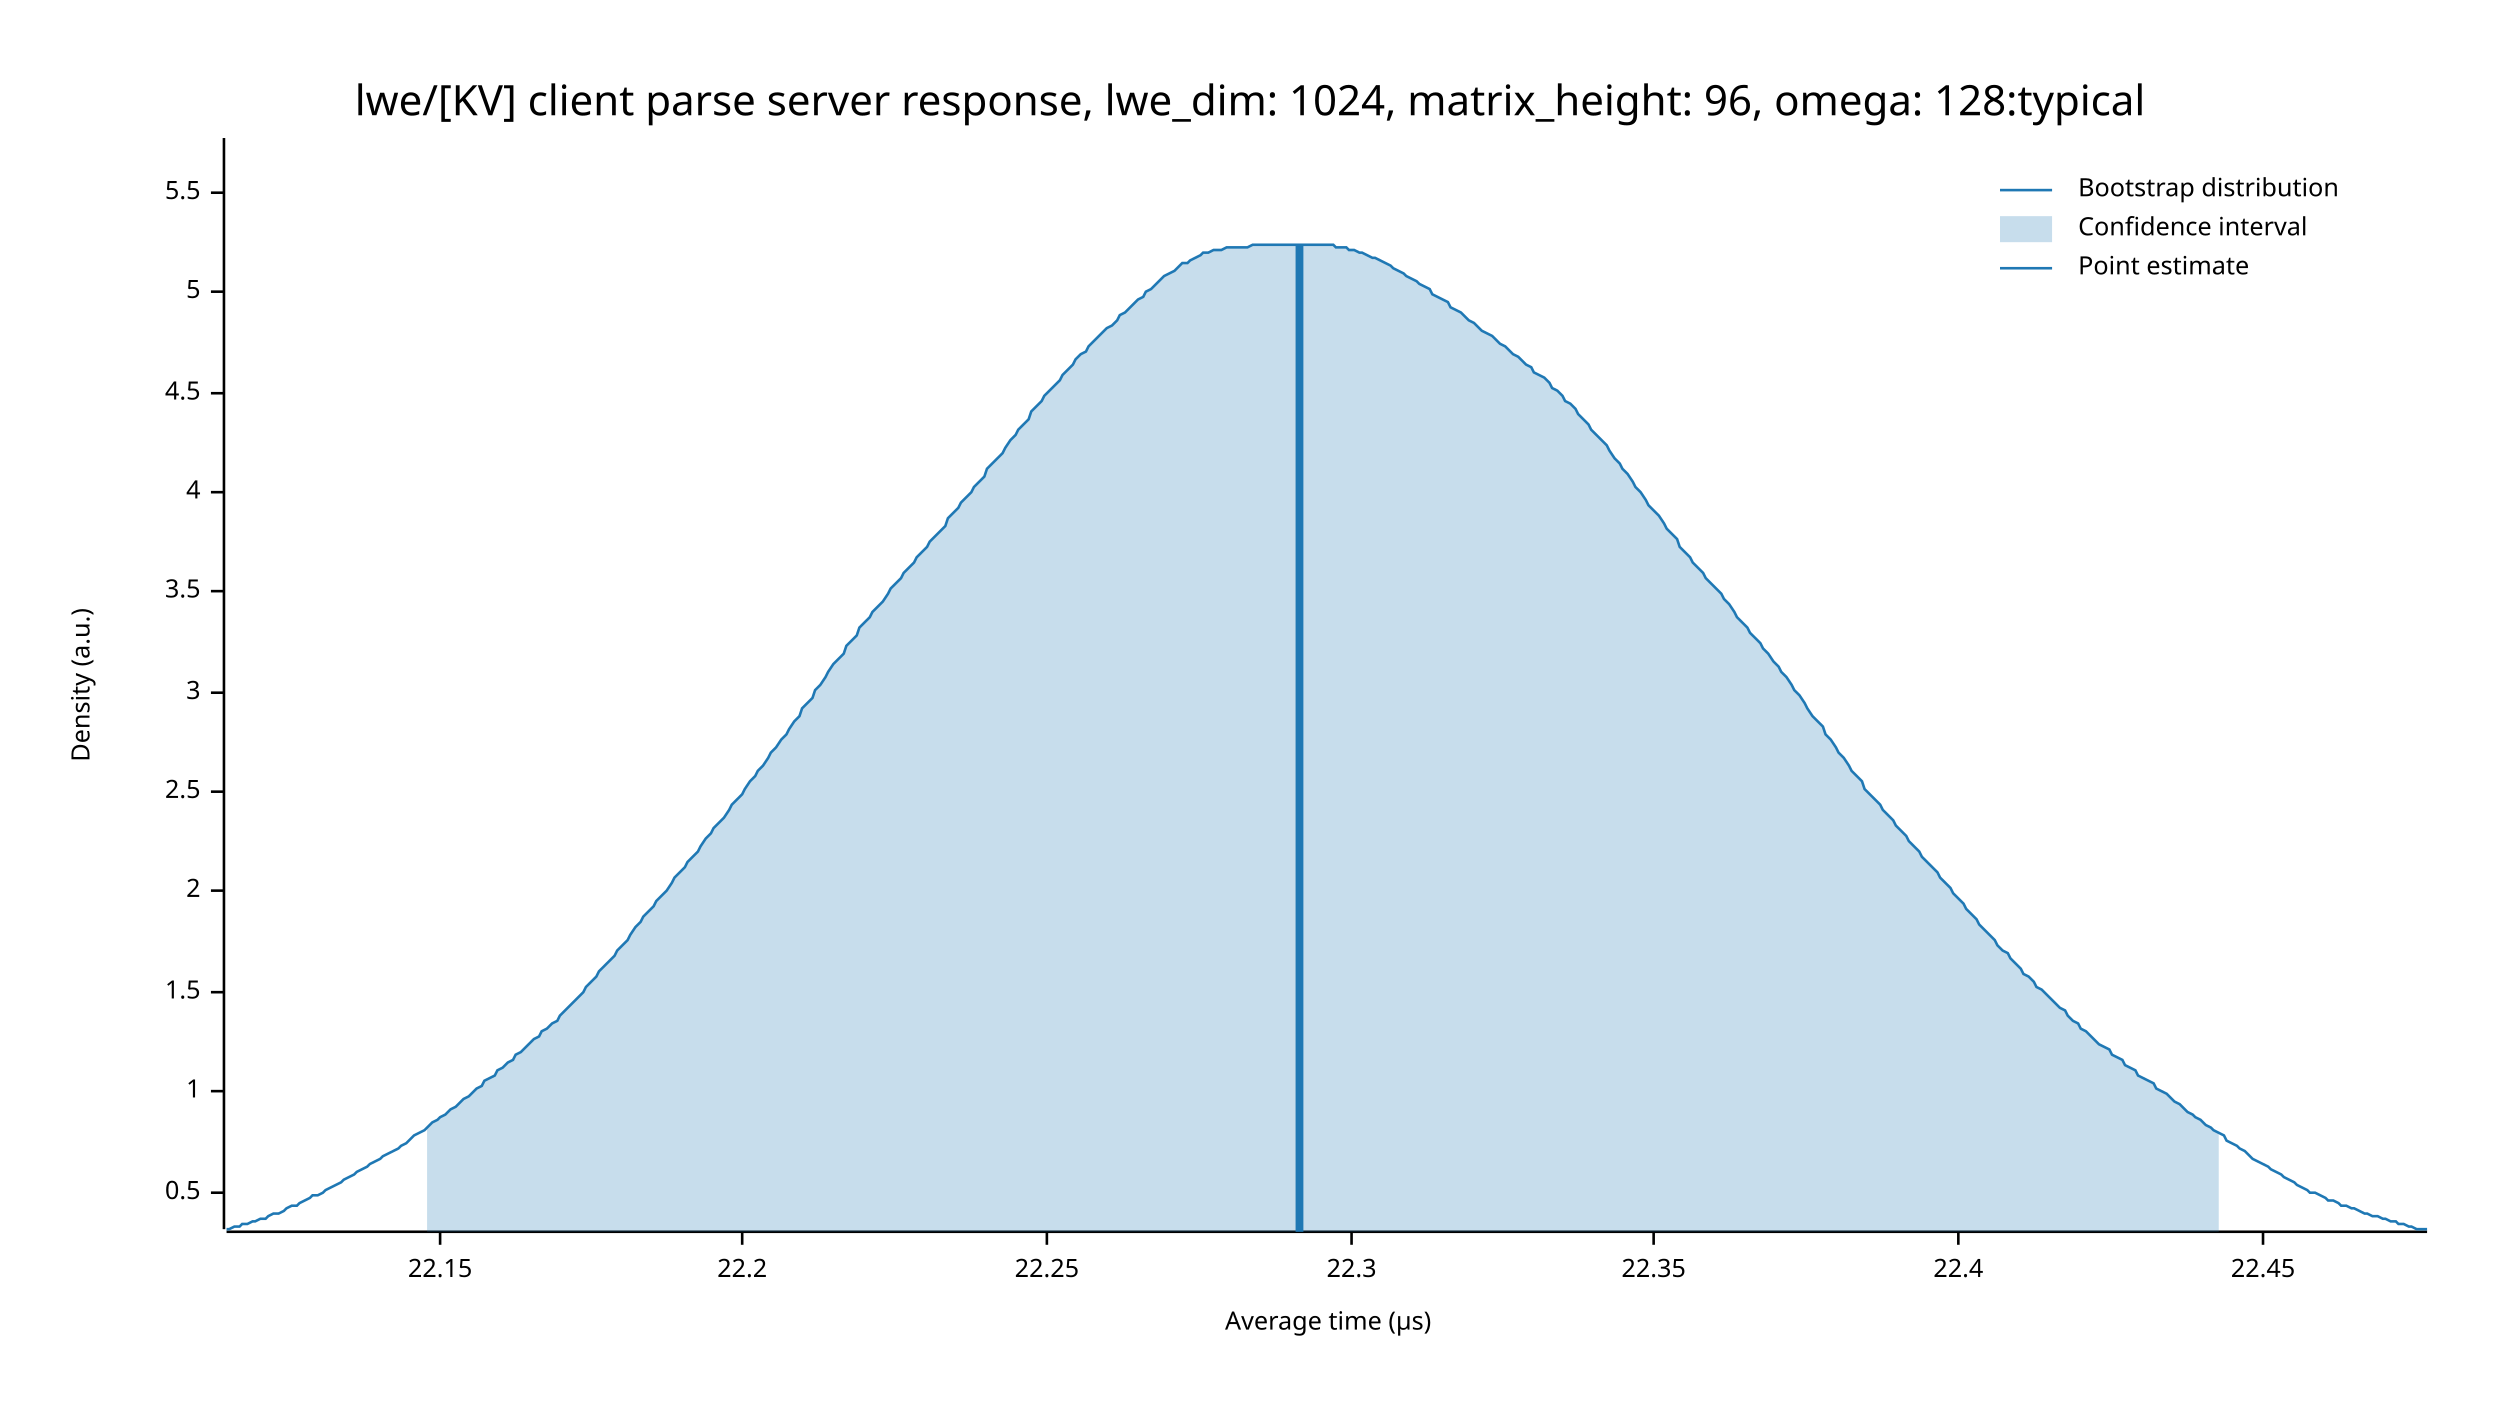
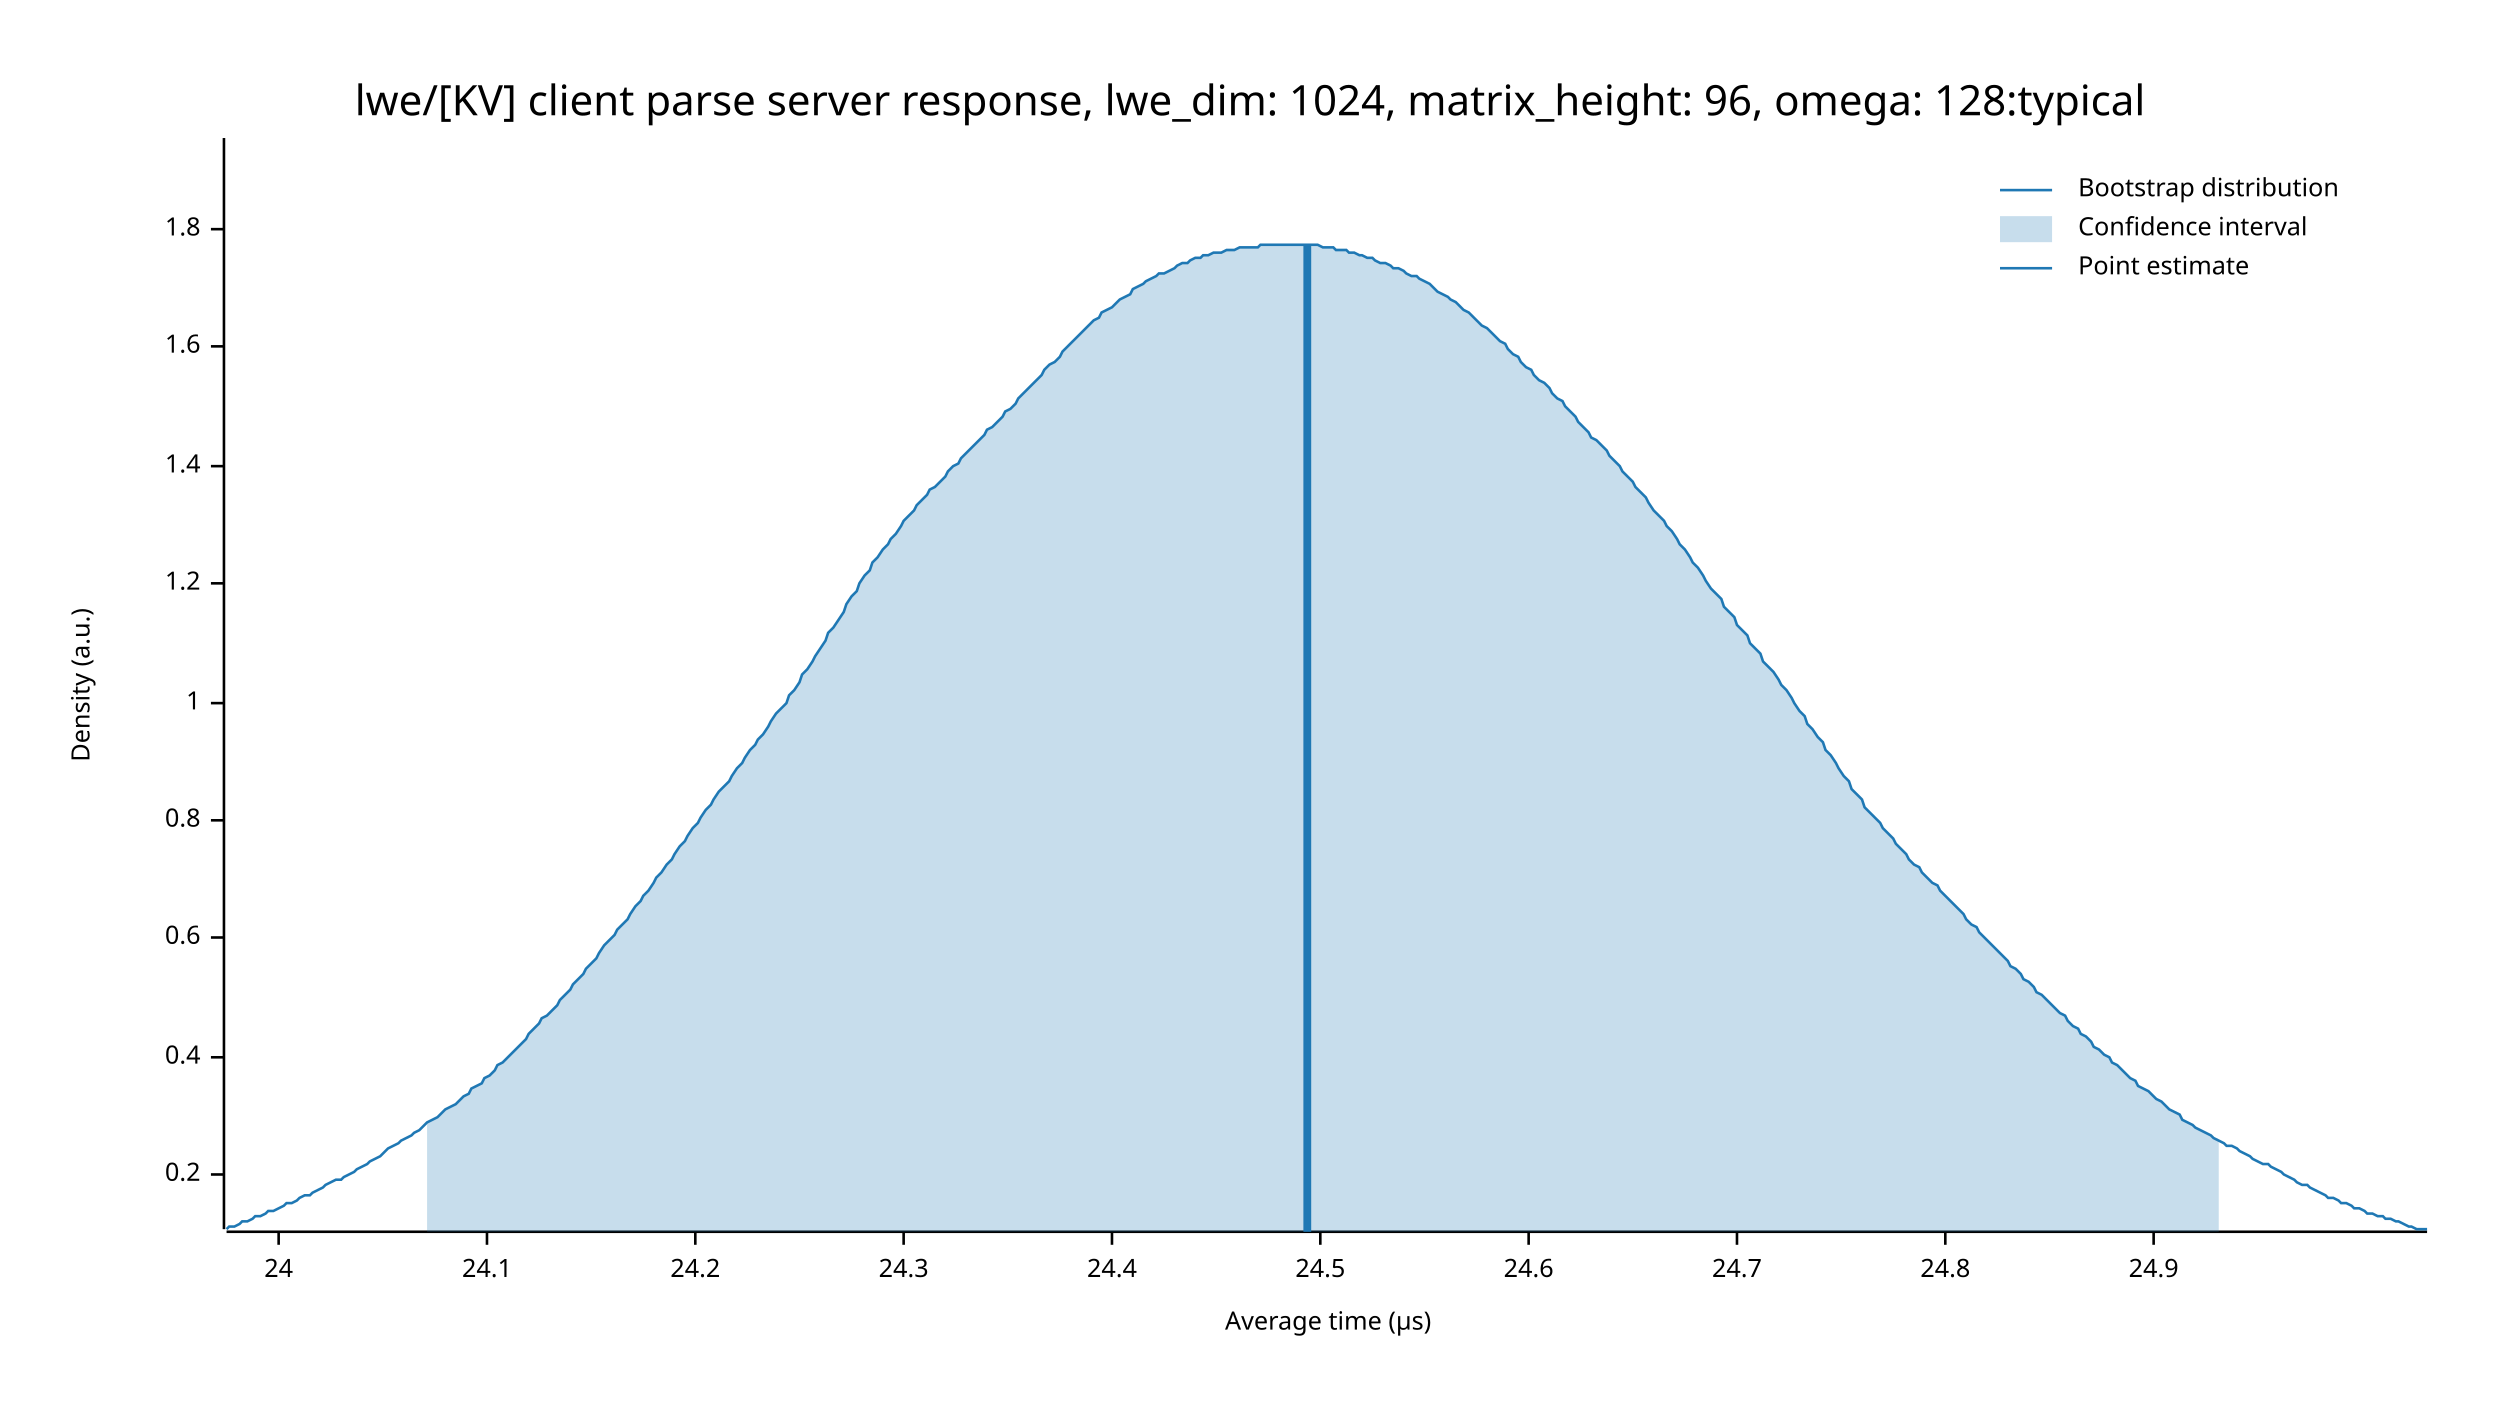
<svg xmlns="http://www.w3.org/2000/svg" width="960" height="540" viewBox="0 0 960 540">
  <text x="480" y="32" dy="0.76em" text-anchor="middle" font-family="sans-serif" font-size="16.129" opacity="1" fill="#000000">
lwe/[KV] client parse server response, lwe_dim: 1024, matrix_height: 96, omega: 128:typical
</text>
  <text x="27" y="263" dy="0.76em" text-anchor="middle" font-family="sans-serif" font-size="9.677" opacity="1" fill="#000000" transform="rotate(270, 27, 263)">
Density (a.u.)
</text>
  <text x="510" y="513" dy="-0.5ex" text-anchor="middle" font-family="sans-serif" font-size="9.677" opacity="1" fill="#000000">
Average time (µs)
</text>
  <polyline fill="none" opacity="1" stroke="#000000" stroke-width="1" points="86,53 86,472 " />
-   <text x="77" y="458" dy="0.5ex" text-anchor="end" font-family="sans-serif" font-size="9.677" opacity="1" fill="#000000">
- 0.5
+   <text x="77" y="451" dy="0.5ex" text-anchor="end" font-family="sans-serif" font-size="9.677" opacity="1" fill="#000000">
+ 0.2
</text>
-   <polyline fill="none" opacity="1" stroke="#000000" stroke-width="1" points="81,458 86,458 " />
-   <text x="77" y="419" dy="0.5ex" text-anchor="end" font-family="sans-serif" font-size="9.677" opacity="1" fill="#000000">
+   <polyline fill="none" opacity="1" stroke="#000000" stroke-width="1" points="81,451 86,451 " />
+   <text x="77" y="406" dy="0.5ex" text-anchor="end" font-family="sans-serif" font-size="9.677" opacity="1" fill="#000000">
+ 0.4
+ </text>
+   <polyline fill="none" opacity="1" stroke="#000000" stroke-width="1" points="81,406 86,406 " />
+   <text x="77" y="360" dy="0.5ex" text-anchor="end" font-family="sans-serif" font-size="9.677" opacity="1" fill="#000000">
+ 0.6
+ </text>
+   <polyline fill="none" opacity="1" stroke="#000000" stroke-width="1" points="81,360 86,360 " />
+   <text x="77" y="315" dy="0.5ex" text-anchor="end" font-family="sans-serif" font-size="9.677" opacity="1" fill="#000000">
+ 0.8
+ </text>
+   <polyline fill="none" opacity="1" stroke="#000000" stroke-width="1" points="81,315 86,315 " />
+   <text x="77" y="270" dy="0.5ex" text-anchor="end" font-family="sans-serif" font-size="9.677" opacity="1" fill="#000000">
1
</text>
-   <polyline fill="none" opacity="1" stroke="#000000" stroke-width="1" points="81,419 86,419 " />
-   <text x="77" y="381" dy="0.5ex" text-anchor="end" font-family="sans-serif" font-size="9.677" opacity="1" fill="#000000">
- 1.5
+   <polyline fill="none" opacity="1" stroke="#000000" stroke-width="1" points="81,270 86,270 " />
+   <text x="77" y="224" dy="0.5ex" text-anchor="end" font-family="sans-serif" font-size="9.677" opacity="1" fill="#000000">
+ 1.2
</text>
-   <polyline fill="none" opacity="1" stroke="#000000" stroke-width="1" points="81,381 86,381 " />
-   <text x="77" y="342" dy="0.5ex" text-anchor="end" font-family="sans-serif" font-size="9.677" opacity="1" fill="#000000">
- 2
+   <polyline fill="none" opacity="1" stroke="#000000" stroke-width="1" points="81,224 86,224 " />
+   <text x="77" y="179" dy="0.5ex" text-anchor="end" font-family="sans-serif" font-size="9.677" opacity="1" fill="#000000">
+ 1.4
</text>
-   <polyline fill="none" opacity="1" stroke="#000000" stroke-width="1" points="81,342 86,342 " />
-   <text x="77" y="304" dy="0.5ex" text-anchor="end" font-family="sans-serif" font-size="9.677" opacity="1" fill="#000000">
- 2.5
+   <polyline fill="none" opacity="1" stroke="#000000" stroke-width="1" points="81,179 86,179 " />
+   <text x="77" y="133" dy="0.5ex" text-anchor="end" font-family="sans-serif" font-size="9.677" opacity="1" fill="#000000">
+ 1.6
</text>
-   <polyline fill="none" opacity="1" stroke="#000000" stroke-width="1" points="81,304 86,304 " />
-   <text x="77" y="266" dy="0.5ex" text-anchor="end" font-family="sans-serif" font-size="9.677" opacity="1" fill="#000000">
- 3
+   <polyline fill="none" opacity="1" stroke="#000000" stroke-width="1" points="81,133 86,133 " />
+   <text x="77" y="88" dy="0.5ex" text-anchor="end" font-family="sans-serif" font-size="9.677" opacity="1" fill="#000000">
+ 1.8
</text>
-   <polyline fill="none" opacity="1" stroke="#000000" stroke-width="1" points="81,266 86,266 " />
-   <text x="77" y="227" dy="0.5ex" text-anchor="end" font-family="sans-serif" font-size="9.677" opacity="1" fill="#000000">
- 3.5
+   <polyline fill="none" opacity="1" stroke="#000000" stroke-width="1" points="81,88 86,88 " />
+   <polyline fill="none" opacity="1" stroke="#000000" stroke-width="1" points="87,473 932,473 " />
+   <text x="107" y="483" dy="0.76em" text-anchor="middle" font-family="sans-serif" font-size="9.677" opacity="1" fill="#000000">
+ 24
</text>
-   <polyline fill="none" opacity="1" stroke="#000000" stroke-width="1" points="81,227 86,227 " />
-   <text x="77" y="189" dy="0.5ex" text-anchor="end" font-family="sans-serif" font-size="9.677" opacity="1" fill="#000000">
- 4
+   <polyline fill="none" opacity="1" stroke="#000000" stroke-width="1" points="107,473 107,478 " />
+   <text x="187" y="483" dy="0.76em" text-anchor="middle" font-family="sans-serif" font-size="9.677" opacity="1" fill="#000000">
+ 24.1
</text>
-   <polyline fill="none" opacity="1" stroke="#000000" stroke-width="1" points="81,189 86,189 " />
-   <text x="77" y="151" dy="0.5ex" text-anchor="end" font-family="sans-serif" font-size="9.677" opacity="1" fill="#000000">
- 4.5
+   <polyline fill="none" opacity="1" stroke="#000000" stroke-width="1" points="187,473 187,478 " />
+   <text x="267" y="483" dy="0.76em" text-anchor="middle" font-family="sans-serif" font-size="9.677" opacity="1" fill="#000000">
+ 24.2
</text>
-   <polyline fill="none" opacity="1" stroke="#000000" stroke-width="1" points="81,151 86,151 " />
-   <text x="77" y="112" dy="0.5ex" text-anchor="end" font-family="sans-serif" font-size="9.677" opacity="1" fill="#000000">
- 5
+   <polyline fill="none" opacity="1" stroke="#000000" stroke-width="1" points="267,473 267,478 " />
+   <text x="347" y="483" dy="0.76em" text-anchor="middle" font-family="sans-serif" font-size="9.677" opacity="1" fill="#000000">
+ 24.3
</text>
-   <polyline fill="none" opacity="1" stroke="#000000" stroke-width="1" points="81,112 86,112 " />
-   <text x="77" y="74" dy="0.5ex" text-anchor="end" font-family="sans-serif" font-size="9.677" opacity="1" fill="#000000">
- 5.5
+   <polyline fill="none" opacity="1" stroke="#000000" stroke-width="1" points="347,473 347,478 " />
+   <text x="427" y="483" dy="0.76em" text-anchor="middle" font-family="sans-serif" font-size="9.677" opacity="1" fill="#000000">
+ 24.4
</text>
-   <polyline fill="none" opacity="1" stroke="#000000" stroke-width="1" points="81,74 86,74 " />
-   <polyline fill="none" opacity="1" stroke="#000000" stroke-width="1" points="87,473 932,473 " />
-   <text x="169" y="483" dy="0.76em" text-anchor="middle" font-family="sans-serif" font-size="9.677" opacity="1" fill="#000000">
- 22.15
+   <polyline fill="none" opacity="1" stroke="#000000" stroke-width="1" points="427,473 427,478 " />
+   <text x="507" y="483" dy="0.76em" text-anchor="middle" font-family="sans-serif" font-size="9.677" opacity="1" fill="#000000">
+ 24.5
</text>
-   <polyline fill="none" opacity="1" stroke="#000000" stroke-width="1" points="169,473 169,478 " />
-   <text x="285" y="483" dy="0.76em" text-anchor="middle" font-family="sans-serif" font-size="9.677" opacity="1" fill="#000000">
- 22.2
+   <polyline fill="none" opacity="1" stroke="#000000" stroke-width="1" points="507,473 507,478 " />
+   <text x="587" y="483" dy="0.76em" text-anchor="middle" font-family="sans-serif" font-size="9.677" opacity="1" fill="#000000">
+ 24.6
</text>
-   <polyline fill="none" opacity="1" stroke="#000000" stroke-width="1" points="285,473 285,478 " />
-   <text x="402" y="483" dy="0.76em" text-anchor="middle" font-family="sans-serif" font-size="9.677" opacity="1" fill="#000000">
- 22.25
+   <polyline fill="none" opacity="1" stroke="#000000" stroke-width="1" points="587,473 587,478 " />
+   <text x="667" y="483" dy="0.76em" text-anchor="middle" font-family="sans-serif" font-size="9.677" opacity="1" fill="#000000">
+ 24.7
</text>
-   <polyline fill="none" opacity="1" stroke="#000000" stroke-width="1" points="402,473 402,478 " />
-   <text x="519" y="483" dy="0.76em" text-anchor="middle" font-family="sans-serif" font-size="9.677" opacity="1" fill="#000000">
- 22.3
+   <polyline fill="none" opacity="1" stroke="#000000" stroke-width="1" points="667,473 667,478 " />
+   <text x="747" y="483" dy="0.76em" text-anchor="middle" font-family="sans-serif" font-size="9.677" opacity="1" fill="#000000">
+ 24.8
</text>
-   <polyline fill="none" opacity="1" stroke="#000000" stroke-width="1" points="519,473 519,478 " />
-   <text x="635" y="483" dy="0.76em" text-anchor="middle" font-family="sans-serif" font-size="9.677" opacity="1" fill="#000000">
- 22.35
+   <polyline fill="none" opacity="1" stroke="#000000" stroke-width="1" points="747,473 747,478 " />
+   <text x="827" y="483" dy="0.76em" text-anchor="middle" font-family="sans-serif" font-size="9.677" opacity="1" fill="#000000">
+ 24.9
</text>
-   <polyline fill="none" opacity="1" stroke="#000000" stroke-width="1" points="635,473 635,478 " />
-   <text x="752" y="483" dy="0.76em" text-anchor="middle" font-family="sans-serif" font-size="9.677" opacity="1" fill="#000000">
- 22.4
- </text>
-   <polyline fill="none" opacity="1" stroke="#000000" stroke-width="1" points="752,473 752,478 " />
-   <text x="869" y="483" dy="0.76em" text-anchor="middle" font-family="sans-serif" font-size="9.677" opacity="1" fill="#000000">
- 22.45
- </text>
-   <polyline fill="none" opacity="1" stroke="#000000" stroke-width="1" points="869,473 869,478 " />
-   <polyline fill="none" opacity="1" stroke="#1F78B4" stroke-width="1" points="87,472 88,472 90,471 92,471 93,470 95,470 97,469 98,469 100,468 102,468 103,467 105,466 107,466 109,465 110,464 112,463 114,463 115,462 117,461 119,460 120,459 122,459 124,458 125,457 127,456 129,455 131,454 132,453 134,452 136,451 137,450 139,449 141,448 142,447 144,446 146,445 147,444 149,443 151,442 153,441 154,440 156,439 158,437 159,436 161,435 163,434 164,433 166,431 168,430 169,429 171,428 173,426 175,425 176,424 178,422 180,421 181,420 183,418 185,417 186,415 188,414 190,413 191,411 193,410 195,408 197,407 198,405 200,404 202,402 203,401 205,399 207,398 208,396 210,395 212,393 214,392 215,390 217,388 219,386 220,385 222,383 224,381 225,379 227,377 229,375 230,373 232,371 234,369 236,367 237,365 239,363 241,361 242,359 244,356 246,354 247,352 249,350 251,348 252,346 254,344 256,342 258,339 259,337 261,335 263,333 264,331 266,329 268,327 269,325 271,322 273,320 274,318 276,316 278,314 280,311 281,309 283,307 285,305 286,303 288,300 290,298 291,296 293,294 295,291 296,289 298,287 300,284 302,282 303,280 305,277 307,275 308,272 310,270 312,268 313,265 315,263 317,260 318,258 320,255 322,253 324,251 325,248 327,246 329,244 330,241 332,239 334,237 335,235 337,233 339,231 341,228 342,226 344,224 346,222 347,220 349,218 351,216 352,214 354,212 356,210 357,208 359,206 361,204 363,202 364,199 366,197 368,195 369,193 371,191 373,189 374,187 376,185 378,183 379,180 381,178 383,176 385,174 386,172 388,169 390,167 391,165 393,163 395,161 396,158 398,156 400,154 401,152 403,150 405,148 407,146 408,144 410,142 412,140 413,138 415,136 417,135 418,133 420,131 422,129 423,128 425,126 427,125 429,123 430,121 432,120 434,118 435,117 437,115 439,114 440,112 442,111 444,109 445,108 447,106 449,105 451,104 452,103 454,101 456,101 457,100 459,99 461,98 462,97 464,97 466,96 468,96 469,96 471,95 473,95 474,95 476,95 478,95 479,95 481,94 483,94 484,94 486,94 488,94 490,94 491,94 493,94 495,94 496,94 498,94 500,94 501,94 503,94 505,94 506,94 508,94 510,94 512,94 513,95 515,95 517,95 518,96 520,96 522,97 523,97 525,98 527,99 528,99 530,100 532,101 534,102 535,103 537,104 539,105 540,106 542,107 544,108 545,109 547,110 549,111 550,113 552,114 554,115 556,116 557,118 559,119 561,120 562,121 564,123 566,124 567,125 569,127 571,128 573,129 574,130 576,132 578,133 579,134 581,136 583,137 584,138 586,140 588,141 589,143 591,144 593,145 595,147 596,149 598,150 600,152 601,154 603,155 605,157 606,159 608,161 610,163 611,165 613,167 615,169 617,171 618,173 620,176 622,178 623,180 625,182 627,185 628,187 630,189 632,192 633,194 635,196 637,198 639,201 640,203 642,205 644,207 645,210 647,212 649,214 650,216 652,218 654,220 655,222 657,224 659,226 661,228 662,230 664,232 666,235 667,237 669,239 671,241 672,243 674,245 676,247 677,249 679,251 681,254 683,256 684,258 686,260 688,263 689,265 691,267 693,270 694,272 696,275 698,277 700,279 701,282 703,284 705,287 706,289 708,291 710,294 711,296 713,298 715,300 716,303 718,305 720,307 722,309 723,311 725,313 727,315 728,317 730,319 732,321 733,323 735,325 737,327 738,329 740,331 742,333 744,335 745,337 747,339 749,341 750,343 752,345 754,347 755,349 757,351 759,353 760,355 762,357 764,359 766,361 767,363 769,365 771,366 772,368 774,370 776,372 777,374 779,375 781,377 782,379 784,380 786,382 788,384 789,385 791,387 793,388 794,390 796,392 798,393 799,395 801,396 803,398 804,399 806,401 808,402 810,403 811,405 813,406 815,407 816,409 818,410 820,411 821,413 823,414 825,415 827,416 828,418 830,419 832,420 833,421 835,423 837,424 838,425 840,427 842,428 843,429 845,430 847,432 849,433 850,434 852,435 854,436 855,438 857,439 859,440 860,441 862,442 864,444 865,445 867,446 869,447 871,448 872,449 874,450 876,451 877,452 879,453 881,454 882,455 884,456 886,457 887,458 889,458 891,459 893,460 894,461 896,461 898,462 899,463 901,463 903,464 904,464 906,465 908,466 909,466 911,467 913,467 915,468 916,468 918,469 920,469 921,470 923,470 925,471 926,471 928,472 930,472 932,472 " />
-   <polygon opacity="0.25" fill="#1F78B4" points="164,433 166,431 168,430 169,429 171,428 173,426 175,425 176,424 178,422 180,421 181,420 183,418 185,417 186,415 188,414 190,413 191,411 193,410 195,408 197,407 198,405 200,404 202,402 203,401 205,399 207,398 208,396 210,395 212,393 214,392 215,390 217,388 219,386 220,385 222,383 224,381 225,379 227,377 229,375 230,373 232,371 234,369 236,367 237,365 239,363 241,361 242,359 244,356 246,354 247,352 249,350 251,348 252,346 254,344 256,342 258,339 259,337 261,335 263,333 264,331 266,329 268,327 269,325 271,322 273,320 274,318 276,316 278,314 280,311 281,309 283,307 285,305 286,303 288,300 290,298 291,296 293,294 295,291 296,289 298,287 300,284 302,282 303,280 305,277 307,275 308,272 310,270 312,268 313,265 315,263 317,260 318,258 320,255 322,253 324,251 325,248 327,246 329,244 330,241 332,239 334,237 335,235 337,233 339,231 341,228 342,226 344,224 346,222 347,220 349,218 351,216 352,214 354,212 356,210 357,208 359,206 361,204 363,202 364,199 366,197 368,195 369,193 371,191 373,189 374,187 376,185 378,183 379,180 381,178 383,176 385,174 386,172 388,169 390,167 391,165 393,163 395,161 396,158 398,156 400,154 401,152 403,150 405,148 407,146 408,144 410,142 412,140 413,138 415,136 417,135 418,133 420,131 422,129 423,128 425,126 427,125 429,123 430,121 432,120 434,118 435,117 437,115 439,114 440,112 442,111 444,109 445,108 447,106 449,105 451,104 452,103 454,101 456,101 457,100 459,99 461,98 462,97 464,97 466,96 468,96 469,96 471,95 473,95 474,95 476,95 478,95 479,95 481,94 483,94 484,94 486,94 488,94 490,94 491,94 493,94 495,94 496,94 498,94 500,94 501,94 503,94 505,94 506,94 508,94 510,94 512,94 513,95 515,95 517,95 518,96 520,96 522,97 523,97 525,98 527,99 528,99 530,100 532,101 534,102 535,103 537,104 539,105 540,106 542,107 544,108 545,109 547,110 549,111 550,113 552,114 554,115 556,116 557,118 559,119 561,120 562,121 564,123 566,124 567,125 569,127 571,128 573,129 574,130 576,132 578,133 579,134 581,136 583,137 584,138 586,140 588,141 589,143 591,144 593,145 595,147 596,149 598,150 600,152 601,154 603,155 605,157 606,159 608,161 610,163 611,165 613,167 615,169 617,171 618,173 620,176 622,178 623,180 625,182 627,185 628,187 630,189 632,192 633,194 635,196 637,198 639,201 640,203 642,205 644,207 645,210 647,212 649,214 650,216 652,218 654,220 655,222 657,224 659,226 661,228 662,230 664,232 666,235 667,237 669,239 671,241 672,243 674,245 676,247 677,249 679,251 681,254 683,256 684,258 686,260 688,263 689,265 691,267 693,270 694,272 696,275 698,277 700,279 701,282 703,284 705,287 706,289 708,291 710,294 711,296 713,298 715,300 716,303 718,305 720,307 722,309 723,311 725,313 727,315 728,317 730,319 732,321 733,323 735,325 737,327 738,329 740,331 742,333 744,335 745,337 747,339 749,341 750,343 752,345 754,347 755,349 757,351 759,353 760,355 762,357 764,359 766,361 767,363 769,365 771,366 772,368 774,370 776,372 777,374 779,375 781,377 782,379 784,380 786,382 788,384 789,385 791,387 793,388 794,390 796,392 798,393 799,395 801,396 803,398 804,399 806,401 808,402 810,403 811,405 813,406 815,407 816,409 818,410 820,411 821,413 823,414 825,415 827,416 828,418 830,419 832,420 833,421 835,423 837,424 838,425 840,427 842,428 843,429 845,430 847,432 849,433 850,434 852,435 852,473 164,473 " />
-   <polyline fill="none" opacity="1" stroke="#1F78B4" stroke-width="3" points="499,473 499,94 " />
+   <polyline fill="none" opacity="1" stroke="#000000" stroke-width="1" points="827,473 827,478 " />
+   <polyline fill="none" opacity="1" stroke="#1F78B4" stroke-width="1" points="87,472 88,471 90,471 92,470 93,469 95,469 97,468 98,467 100,467 102,466 103,465 105,465 107,464 109,463 110,462 112,462 114,461 115,460 117,459 119,459 120,458 122,457 124,456 125,455 127,454 129,453 131,453 132,452 134,451 136,450 137,449 139,448 141,447 142,446 144,445 146,444 147,443 149,441 151,440 153,439 154,438 156,437 158,436 159,435 161,434 163,432 164,431 166,430 168,429 169,428 171,426 173,425 175,424 176,423 178,421 180,420 181,418 183,417 185,416 186,414 188,413 190,411 191,409 193,408 195,406 197,404 198,403 200,401 202,399 203,397 205,395 207,393 208,391 210,390 212,388 214,386 215,384 217,382 219,380 220,378 222,376 224,374 225,372 227,370 229,368 230,366 232,363 234,361 236,359 237,357 239,355 241,353 242,351 244,348 246,346 247,344 249,342 251,339 252,337 254,335 256,332 258,330 259,328 261,325 263,323 264,321 266,318 268,316 269,314 271,311 273,309 274,307 276,304 278,302 280,300 281,298 283,295 285,293 286,291 288,288 290,286 291,284 293,282 295,279 296,277 298,274 300,272 302,270 303,267 305,265 307,262 308,259 310,257 312,254 313,252 315,249 317,246 318,243 320,241 322,238 324,235 325,232 327,229 329,227 330,224 332,221 334,219 335,216 337,214 339,211 341,209 342,207 344,205 346,202 347,200 349,198 351,196 352,194 354,192 356,190 357,188 359,187 361,185 363,183 364,181 366,179 368,178 369,176 371,174 373,172 374,171 376,169 378,167 379,165 381,164 383,162 385,160 386,158 388,157 390,155 391,153 393,151 395,149 396,148 398,146 400,144 401,142 403,140 405,139 407,137 408,135 410,133 412,131 413,130 415,128 417,126 418,125 420,123 422,122 423,120 425,119 427,118 429,116 430,115 432,114 434,113 435,111 437,110 439,109 440,108 442,107 444,106 445,105 447,105 449,104 451,103 452,102 454,101 456,101 457,100 459,99 461,99 462,98 464,98 466,97 468,97 469,97 471,96 473,96 474,96 476,95 478,95 479,95 481,95 483,95 484,94 486,94 488,94 490,94 491,94 493,94 495,94 496,94 498,94 500,94 501,94 503,94 505,94 506,94 508,95 510,95 512,95 513,96 515,96 517,96 518,97 520,97 522,98 523,98 525,99 527,99 528,100 530,101 532,101 534,102 535,103 537,103 539,104 540,105 542,106 544,106 545,107 547,108 549,109 550,110 552,112 554,113 556,114 557,115 559,116 561,118 562,119 564,120 566,122 567,123 569,125 571,126 573,128 574,129 576,131 578,132 579,134 581,136 583,137 584,139 586,141 588,142 589,144 591,146 593,147 595,149 596,151 598,153 600,154 601,156 603,158 605,160 606,162 608,164 610,166 611,168 613,169 615,171 617,173 618,175 620,177 622,179 623,181 625,183 627,185 628,187 630,189 632,191 633,193 635,196 637,198 639,200 640,202 642,204 644,207 645,209 647,211 649,214 650,216 652,218 654,221 655,223 657,226 659,228 661,230 662,233 664,235 666,237 667,240 669,242 671,244 672,247 674,249 676,251 677,254 679,256 681,258 683,261 684,263 686,265 688,268 689,270 691,273 693,275 694,278 696,280 698,283 700,285 701,288 703,290 705,293 706,295 708,298 710,300 711,303 713,305 715,307 716,310 718,312 720,314 722,316 723,318 725,320 727,322 728,324 730,326 732,328 733,330 735,332 737,333 738,335 740,337 742,339 744,340 745,342 747,344 749,346 750,347 752,349 754,351 755,353 757,355 759,356 760,358 762,360 764,362 766,364 767,365 769,367 771,369 772,371 774,372 776,374 777,376 779,377 781,379 782,381 784,382 786,384 788,386 789,387 791,389 793,390 794,392 796,394 798,395 799,397 801,398 803,400 804,402 806,403 808,405 810,406 811,408 813,409 815,411 816,412 818,414 820,415 821,417 823,418 825,419 827,421 828,422 830,423 832,425 833,426 835,427 837,428 838,430 840,431 842,432 843,433 845,434 847,435 849,436 850,437 852,438 854,439 855,440 857,440 859,441 860,442 862,443 864,444 865,445 867,446 869,447 871,447 872,448 874,449 876,450 877,451 879,452 881,453 882,454 884,455 886,455 887,456 889,457 891,458 893,459 894,460 896,460 898,461 899,462 901,462 903,463 904,464 906,464 908,465 909,466 911,466 913,467 915,467 916,468 918,468 920,469 921,469 923,470 925,471 926,471 928,472 930,472 932,472 " />
+   <polygon opacity="0.25" fill="#1F78B4" points="164,431 166,430 168,429 169,428 171,426 173,425 175,424 176,423 178,421 180,420 181,418 183,417 185,416 186,414 188,413 190,411 191,409 193,408 195,406 197,404 198,403 200,401 202,399 203,397 205,395 207,393 208,391 210,390 212,388 214,386 215,384 217,382 219,380 220,378 222,376 224,374 225,372 227,370 229,368 230,366 232,363 234,361 236,359 237,357 239,355 241,353 242,351 244,348 246,346 247,344 249,342 251,339 252,337 254,335 256,332 258,330 259,328 261,325 263,323 264,321 266,318 268,316 269,314 271,311 273,309 274,307 276,304 278,302 280,300 281,298 283,295 285,293 286,291 288,288 290,286 291,284 293,282 295,279 296,277 298,274 300,272 302,270 303,267 305,265 307,262 308,259 310,257 312,254 313,252 315,249 317,246 318,243 320,241 322,238 324,235 325,232 327,229 329,227 330,224 332,221 334,219 335,216 337,214 339,211 341,209 342,207 344,205 346,202 347,200 349,198 351,196 352,194 354,192 356,190 357,188 359,187 361,185 363,183 364,181 366,179 368,178 369,176 371,174 373,172 374,171 376,169 378,167 379,165 381,164 383,162 385,160 386,158 388,157 390,155 391,153 393,151 395,149 396,148 398,146 400,144 401,142 403,140 405,139 407,137 408,135 410,133 412,131 413,130 415,128 417,126 418,125 420,123 422,122 423,120 425,119 427,118 429,116 430,115 432,114 434,113 435,111 437,110 439,109 440,108 442,107 444,106 445,105 447,105 449,104 451,103 452,102 454,101 456,101 457,100 459,99 461,99 462,98 464,98 466,97 468,97 469,97 471,96 473,96 474,96 476,95 478,95 479,95 481,95 483,95 484,94 486,94 488,94 490,94 491,94 493,94 495,94 496,94 498,94 500,94 501,94 503,94 505,94 506,94 508,95 510,95 512,95 513,96 515,96 517,96 518,97 520,97 522,98 523,98 525,99 527,99 528,100 530,101 532,101 534,102 535,103 537,103 539,104 540,105 542,106 544,106 545,107 547,108 549,109 550,110 552,112 554,113 556,114 557,115 559,116 561,118 562,119 564,120 566,122 567,123 569,125 571,126 573,128 574,129 576,131 578,132 579,134 581,136 583,137 584,139 586,141 588,142 589,144 591,146 593,147 595,149 596,151 598,153 600,154 601,156 603,158 605,160 606,162 608,164 610,166 611,168 613,169 615,171 617,173 618,175 620,177 622,179 623,181 625,183 627,185 628,187 630,189 632,191 633,193 635,196 637,198 639,200 640,202 642,204 644,207 645,209 647,211 649,214 650,216 652,218 654,221 655,223 657,226 659,228 661,230 662,233 664,235 666,237 667,240 669,242 671,244 672,247 674,249 676,251 677,254 679,256 681,258 683,261 684,263 686,265 688,268 689,270 691,273 693,275 694,278 696,280 698,283 700,285 701,288 703,290 705,293 706,295 708,298 710,300 711,303 713,305 715,307 716,310 718,312 720,314 722,316 723,318 725,320 727,322 728,324 730,326 732,328 733,330 735,332 737,333 738,335 740,337 742,339 744,340 745,342 747,344 749,346 750,347 752,349 754,351 755,353 757,355 759,356 760,358 762,360 764,362 766,364 767,365 769,367 771,369 772,371 774,372 776,374 777,376 779,377 781,379 782,381 784,382 786,384 788,386 789,387 791,389 793,390 794,392 796,394 798,395 799,397 801,398 803,400 804,402 806,403 808,405 810,406 811,408 813,409 815,411 816,412 818,414 820,415 821,417 823,418 825,419 827,421 828,422 830,423 832,425 833,426 835,427 837,428 838,430 840,431 842,432 843,433 845,434 847,435 849,436 850,437 852,438 852,473 164,473 " />
+   <polyline fill="none" opacity="1" stroke="#1F78B4" stroke-width="3" points="502,473 502,94 " />
  <text x="798" y="68" dy="0.76em" text-anchor="start" font-family="sans-serif" font-size="9.677" opacity="1" fill="#000000">
Bootstrap distribution
</text>
  <text x="798" y="83" dy="0.76em" text-anchor="start" font-family="sans-serif" font-size="9.677" opacity="1" fill="#000000">
Confidence interval
</text>
  <text x="798" y="98" dy="0.76em" text-anchor="start" font-family="sans-serif" font-size="9.677" opacity="1" fill="#000000">
Point estimate
</text>
  <polyline fill="none" opacity="1" stroke="#1F78B4" stroke-width="1" points="768,73 788,73 " />
  <rect x="768" y="83" width="20" height="10" opacity="0.25" fill="#1F78B4" stroke="none" />
  <polyline fill="none" opacity="1" stroke="#1F78B4" stroke-width="1" points="768,103 788,103 " />
</svg>
